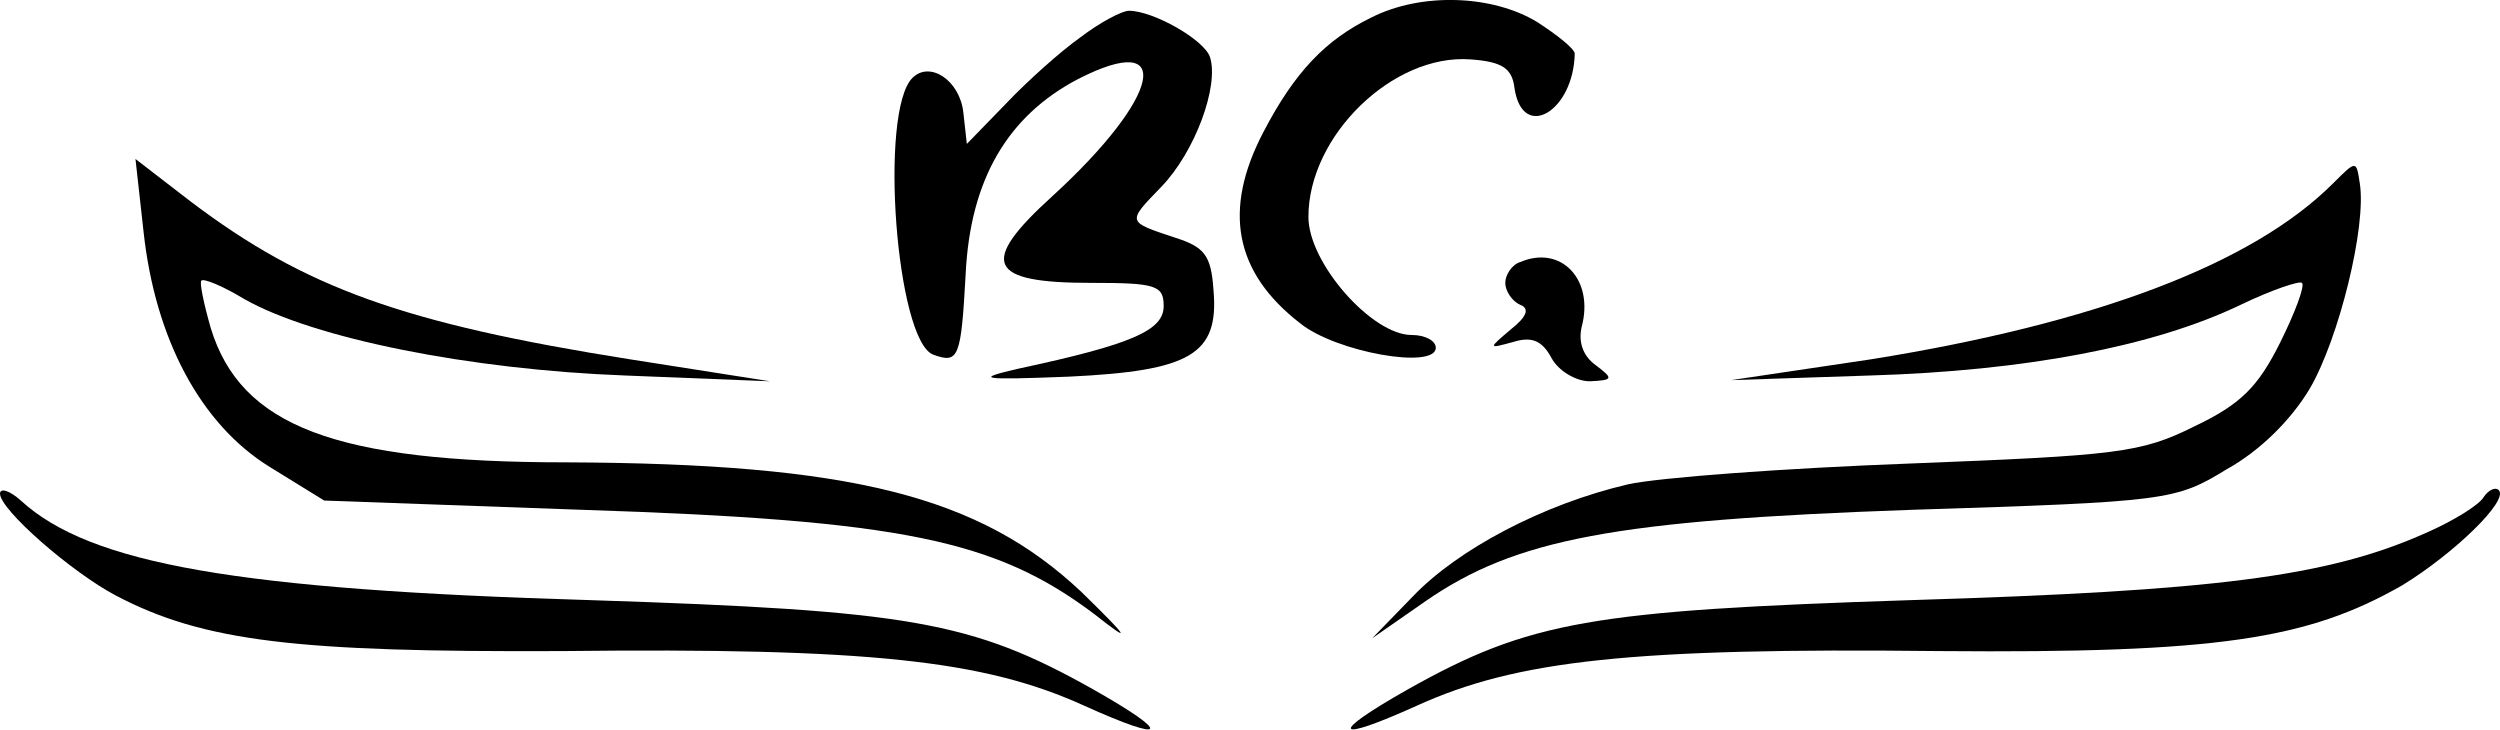
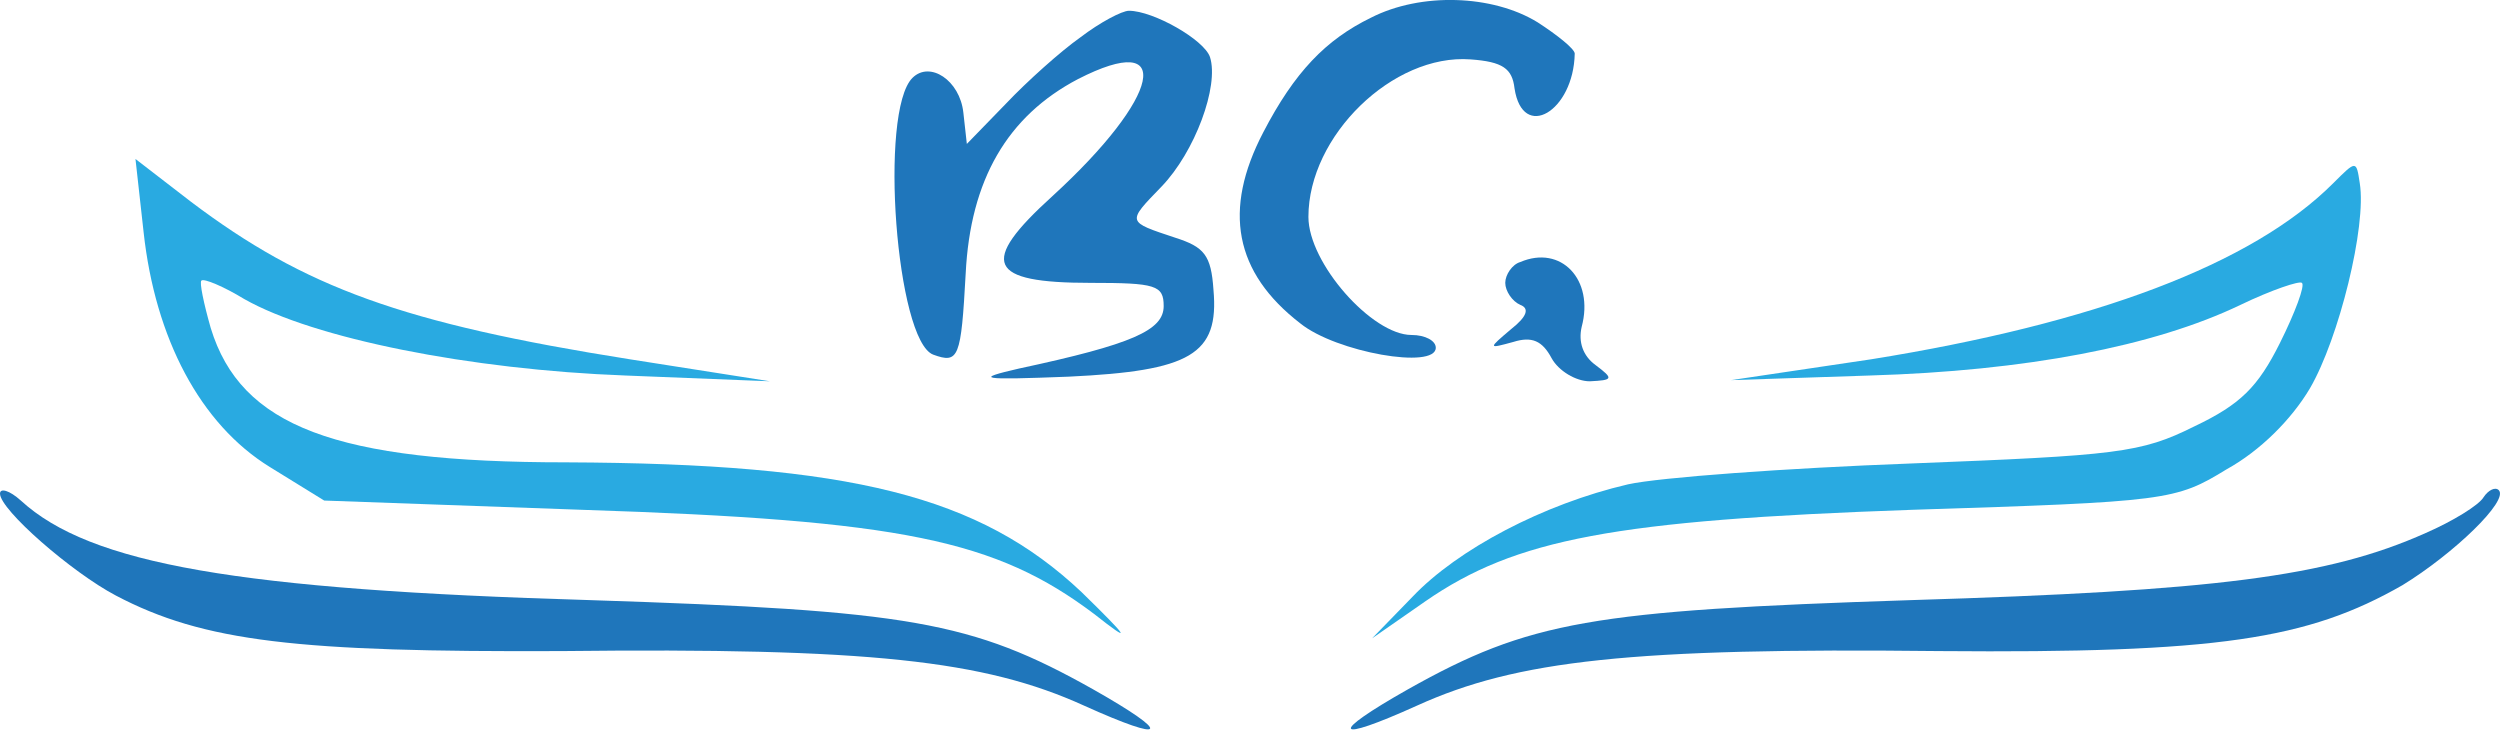
<svg xmlns="http://www.w3.org/2000/svg" version="1.0" preserveAspectRatio="xMidYMid meet" viewBox="142 188.07 215.91 62.99" height="45">
-   <g transform="translate(0,500) scale(0.1,-0.1)" fill="#000000" stroke="none">
-     <path d="M2604 3104 c-39 -19 -66 -47 -93 -99 -35 -67 -25 -121 32 -165 31 -25 117 -40 117 -21 0 6 -9 11 -21 11 -34 0 -89 62 -89 102 0 70 73 141 140 136 28 -2 36 -8 38 -25 7 -46 51 -20 52 30 0 4 -15 16 -32 27 -39 24 -101 26 -144 4z" />
-     <path d="M2353 3087 c-17 -12 -46 -38 -64 -57 l-34 -35 -3 27 c-3 28 -29 45 -44 30 -29 -29 -14 -227 18 -239 22 -8 24 -3 28 70 4 81 36 136 97 168 84 43 72 -15 -22 -101 -64 -58 -56 -75 33 -75 56 0 63 -2 63 -20 0 -21 -27 -33 -125 -54 -39 -9 -34 -10 43 -7 105 5 130 19 125 75 -2 30 -8 37 -33 45 -42 14 -42 13 -12 44 29 30 50 87 42 112 -5 15 -49 40 -70 40 -6 0 -25 -10 -42 -23z" />
-     <path d="M1544 2919 c10 -92 49 -166 109 -203 l47 -29 223 -8 c276 -9 357 -26 442 -90 33 -26 31 -22 -11 19 -88 83 -199 111 -445 112 -199 0 -281 31 -307 116 -6 21 -10 40 -8 41 2 2 19 -5 37 -16 60 -34 195 -61 329 -66 l125 -5 -121 19 c-196 31 -281 62 -379 136 l-48 37 7 -63z" />
-     <path d="M3435 2961 c-70 -70 -206 -121 -399 -152 l-121 -18 120 4 c134 4 245 25 320 61 27 13 51 21 53 19 3 -2 -6 -26 -19 -52 -19 -38 -34 -53 -74 -72 -46 -23 -67 -25 -245 -32 -107 -4 -217 -12 -244 -18 -73 -17 -147 -56 -186 -97 l-35 -36 46 32 c78 54 164 70 420 79 221 7 228 8 272 35 29 16 56 43 72 70 25 43 49 140 43 177 -3 20 -3 20 -23 0z" />
-     <path d="M2733 2893 c-7 -2 -13 -11 -13 -18 0 -7 6 -16 13 -19 8 -3 6 -10 -8 -21 -20 -17 -20 -17 2 -11 16 5 25 1 33 -14 6 -11 21 -20 33 -20 20 1 21 2 5 14 -11 8 -15 20 -12 33 11 41 -18 71 -53 56z" />
-     <path d="M1420 2693 c0 -14 62 -68 100 -88 76 -40 157 -49 385 -48 266 3 365 -8 451 -47 73 -33 77 -25 8 14 -105 59 -159 68 -434 77 -304 9 -432 31 -492 86 -10 9 -18 11 -18 6z" />
-     <path d="M3565 2690 c-4 -7 -27 -21 -50 -31 -85 -38 -183 -50 -445 -58 -275 -9 -329 -18 -434 -77 -69 -39 -65 -47 8 -14 86 39 185 50 451 47 240 -2 318 10 400 57 44 27 92 73 83 82 -3 3 -9 0 -13 -6z" />
+   <g transform="translate(0,500) scale(0.1,-0.1)" stroke="none">
+     <path d="M2604 3104 c-39 -19 -66 -47 -93 -99 -35 -67 -25 -121 32 -165 31 -25 117 -40 117 -21 0 6 -9 11 -21 11 -34 0 -89 62 -89 102 0 70 73 141 140 136 28 -2 36 -8 38 -25 7 -46 51 -20 52 30 0 4 -15 16 -32 27 -39 24 -101 26 -144 4z" fill="#1f76bb" />
+     <path d="M2353 3087 c-17 -12 -46 -38 -64 -57 l-34 -35 -3 27 c-3 28 -29 45 -44 30 -29 -29 -14 -227 18 -239 22 -8 24 -3 28 70 4 81 36 136 97 168 84 43 72 -15 -22 -101 -64 -58 -56 -75 33 -75 56 0 63 -2 63 -20 0 -21 -27 -33 -125 -54 -39 -9 -34 -10 43 -7 105 5 130 19 125 75 -2 30 -8 37 -33 45 -42 14 -42 13 -12 44 29 30 50 87 42 112 -5 15 -49 40 -70 40 -6 0 -25 -10 -42 -23z" fill="#1f76bb" />
+     <path d="M1544 2919 c10 -92 49 -166 109 -203 l47 -29 223 -8 c276 -9 357 -26 442 -90 33 -26 31 -22 -11 19 -88 83 -199 111 -445 112 -199 0 -281 31 -307 116 -6 21 -10 40 -8 41 2 2 19 -5 37 -16 60 -34 195 -61 329 -66 l125 -5 -121 19 c-196 31 -281 62 -379 136 l-48 37 7 -63z" fill="#29aae1" stroke="none" />
+     <path d="M3435 2961 c-70 -70 -206 -121 -399 -152 l-121 -18 120 4 c134 4 245 25 320 61 27 13 51 21 53 19 3 -2 -6 -26 -19 -52 -19 -38 -34 -53 -74 -72 -46 -23 -67 -25 -245 -32 -107 -4 -217 -12 -244 -18 -73 -17 -147 -56 -186 -97 l-35 -36 46 32 c78 54 164 70 420 79 221 7 228 8 272 35 29 16 56 43 72 70 25 43 49 140 43 177 -3 20 -3 20 -23 0z" fill="#29aae1" />
+     <path d="M2733 2893 c-7 -2 -13 -11 -13 -18 0 -7 6 -16 13 -19 8 -3 6 -10 -8 -21 -20 -17 -20 -17 2 -11 16 5 25 1 33 -14 6 -11 21 -20 33 -20 20 1 21 2 5 14 -11 8 -15 20 -12 33 11 41 -18 71 -53 56z" fill="#1f76bb" />
+     <path d="M1420 2693 c0 -14 62 -68 100 -88 76 -40 157 -49 385 -48 266 3 365 -8 451 -47 73 -33 77 -25 8 14 -105 59 -159 68 -434 77 -304 9 -432 31 -492 86 -10 9 -18 11 -18 6z" fill="#1f76bb" />
+     <path d="M3565 2690 c-4 -7 -27 -21 -50 -31 -85 -38 -183 -50 -445 -58 -275 -9 -329 -18 -434 -77 -69 -39 -65 -47 8 -14 86 39 185 50 451 47 240 -2 318 10 400 57 44 27 92 73 83 82 -3 3 -9 0 -13 -6z" fill="#1f76bb" />
  </g>
</svg>
